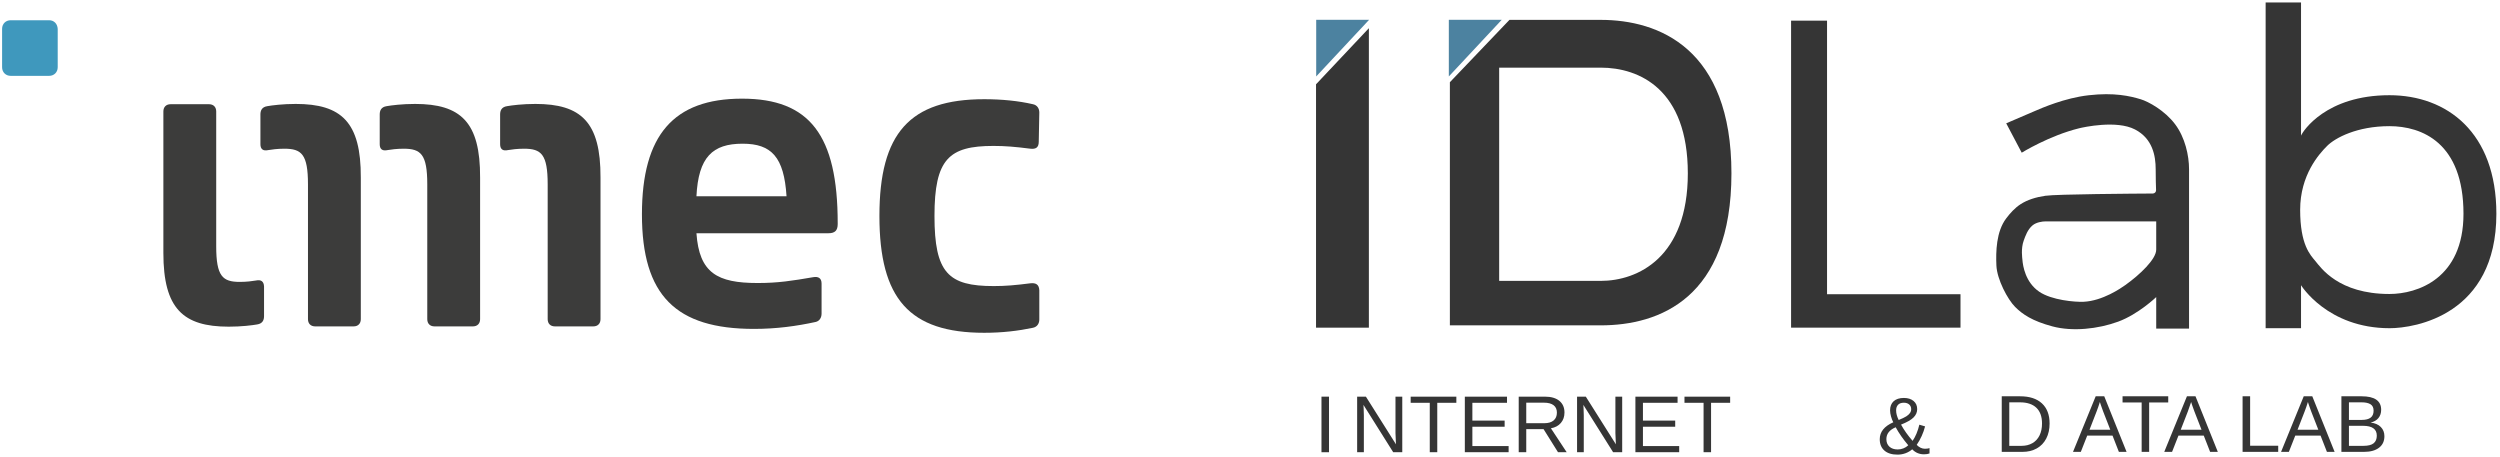
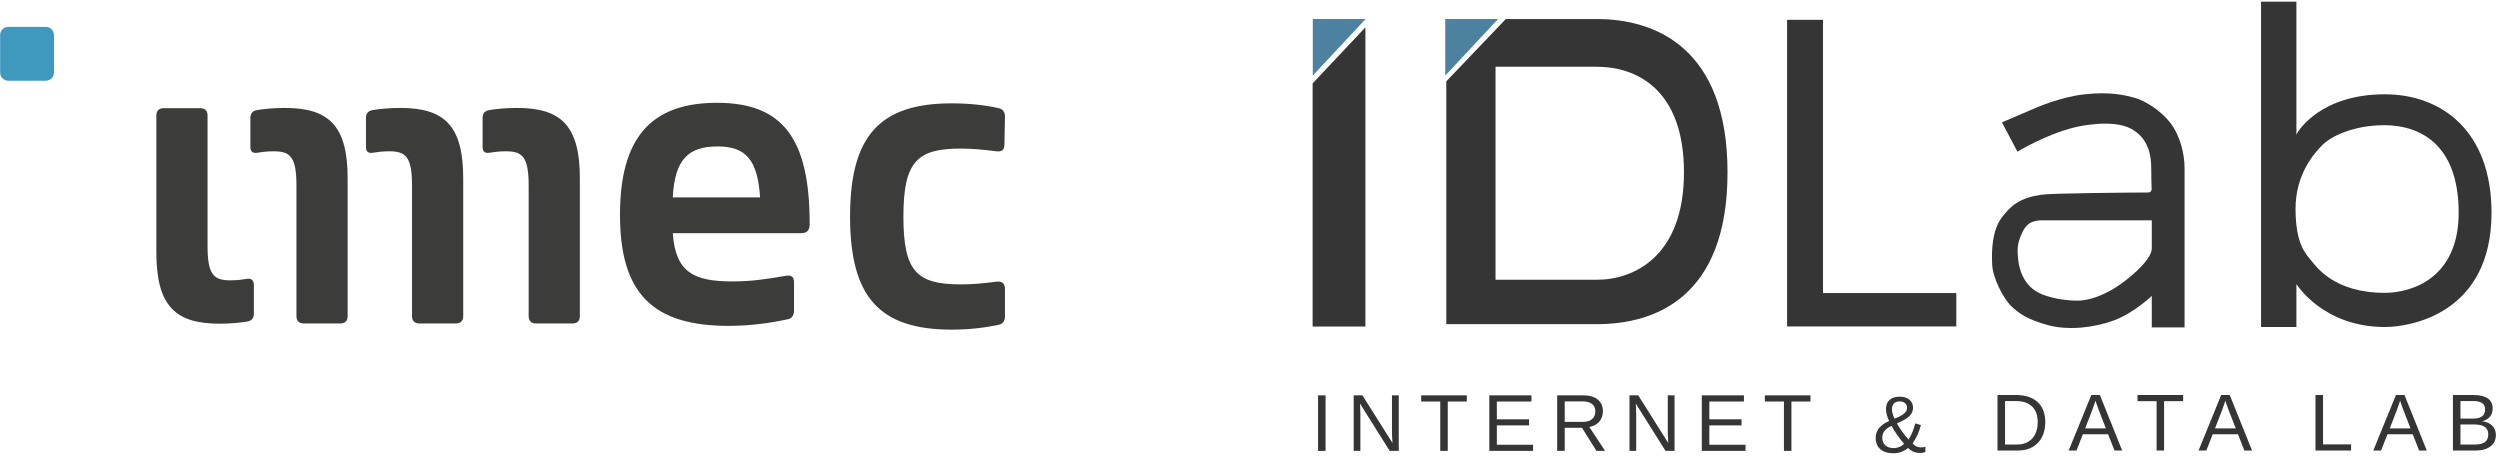
- <svg xmlns="http://www.w3.org/2000/svg" width="100%" height="100%" viewBox="0 0 3746 684" version="1.1" xml:space="preserve" style="fill-rule:evenodd;clip-rule:evenodd;stroke-linejoin:round;stroke-miterlimit:2;">
-   <g>
-     <path d="M73.552,30.32l-57.5,0c-7.5,0 -12.917,5.417 -12.917,12.917l0,57.5c0,7.5 5.417,12.917 12.917,12.917l57.5,-0c7.5,-0 12.917,-5.417 12.917,-12.917l-0,-57.5c-0.417,-7.5 -5.417,-12.917 -12.917,-12.917Z" style="fill:#3f98bd;fill-rule:nonzero;" />
-     <path d="M1111.88,147.82c-102.5,0 -150,54.584 -150,173.334c0,121.666 50.834,171.666 167.917,171.666c33.75,0 63.75,-4.166 92.5,-10.416c5.417,-1.25 8.75,-6.25 8.75,-12.5l-0,-45c-0,-8.334 -5,-10.834 -12.5,-9.584c-31.667,5.417 -52.5,8.75 -83.333,8.75c-60.417,0 -87.5,-15 -91.667,-74.583l197.917,0c9.583,0 13.75,-4.167 13.75,-13.75l-0,-1.25c-0,-132.083 -42.084,-186.667 -143.334,-186.667Zm-68.333,146.25c2.917,-58.75 24.167,-78.75 69.167,-78.75c43.333,0 62.083,20 65.833,78.75l-135,0Z" style="fill:#3c3c3b;fill-rule:nonzero;" />
-     <path d="M383.552,420.32c-5,0.834 -13.75,2.084 -24.167,2.084c-25.833,-0 -35.416,-8.334 -35.416,-53.334l-0,-202.083c-0,-6.667 -4.167,-10.833 -10.834,-10.833l-57.5,-0c-6.666,-0 -10.833,4.166 -10.833,10.833l-0,212.083c-0,83.334 29.583,110.417 97.917,110.417c19.166,0 35.416,-2.083 42.5,-3.333c8.333,-1.25 10.416,-6.667 10.416,-12.5l0,-44.584c-0.416,-7.5 -4.583,-10.416 -12.083,-8.75Z" style="fill:#3c3c3b;fill-rule:nonzero;" />
-     <path d="M802.302,155.737c-19.167,0 -35.417,2.083 -42.5,3.333c-8.333,1.25 -10.417,6.667 -10.417,12.5l0,44.584c0,7.5 4.167,10.416 11.667,8.75c5,-0.834 13.75,-2.084 24.167,-2.084c25.833,0 35.416,8.334 35.416,53.334l0,202.083c0,6.667 4.167,10.833 10.834,10.833l57.5,0c6.666,0 10.833,-4.166 10.833,-10.833l-0,-212.083c0.417,-83.334 -29.167,-110.417 -97.5,-110.417Z" style="fill:#3c3c3b;fill-rule:nonzero;" />
-     <path d="M621.885,155.737c-19.166,0 -35.416,2.083 -42.5,3.333c-8.333,1.25 -10.416,6.667 -10.416,12.5l-0,44.584c-0,7.5 4.166,10.416 11.666,8.75c5,-0.834 13.75,-2.084 24.167,-2.084c25.833,0 35.417,8.334 35.417,53.334l-0,202.083c-0,6.667 4.166,10.833 10.833,10.833l57.5,0c6.667,0 10.833,-4.166 10.833,-10.833l0,-212.083c0.417,-83.334 -29.166,-110.417 -97.5,-110.417Z" style="fill:#3c3c3b;fill-rule:nonzero;" />
-     <path d="M443.135,155.737c-19.166,0 -35.416,2.083 -42.5,3.333c-8.333,1.25 -10.416,6.667 -10.416,12.5l-0,44.584c-0,7.5 4.166,10.416 11.666,8.75c5,-0.834 13.75,-2.084 24.167,-2.084c25.833,0 35.417,8.334 35.417,53.334l-0,202.083c-0,6.667 4.166,10.833 10.833,10.833l57.5,0c6.667,0 10.833,-4.166 10.833,-10.833l0,-212.083c0.417,-83.334 -29.166,-110.417 -97.5,-110.417Z" style="fill:#3c3c3b;fill-rule:nonzero;" />
-     <path d="M1543.97,424.487c-22.917,2.917 -37.5,4.167 -55,4.167c-67.917,-0 -88.75,-19.584 -88.75,-105c-0,-85.417 21.666,-105 88.333,-105c17.5,-0 32.5,1.25 55.417,4.166c7.5,0.834 12.5,-1.25 12.5,-10.416l0.833,-43.75c-0,-6.25 -3.333,-11.25 -9.583,-12.5c-21.667,-5 -46.667,-7.5 -72.917,-7.5c-111.667,-0 -157.083,50.833 -157.083,175c-0,124.166 45,175 157.083,175c27.083,-0 51.25,-2.917 72.917,-7.5c6.25,-1.25 9.583,-6.25 9.583,-12.5l-0,-43.75c-0.417,-9.167 -5.833,-11.25 -13.333,-10.417Z" style="fill:#3c3c3b;fill-rule:nonzero;" />
-   </g>
+ <svg xmlns="http://www.w3.org/2000/svg" width="100%" height="100%" viewBox="0 0 2900 530" version="1.1" xml:space="preserve" style="fill-rule:evenodd;clip-rule:evenodd;stroke-linejoin:round;stroke-miterlimit:2;">
  <g>
    <g id="Logo-ID-Lab">
-       <g>
-         <text x="2989.49px" y="677.084px" style="font-family:'ArialMT', 'Arial', sans-serif;font-size:121.051px;fill:#353535;">D</text>
-         <text x="3105.96px" y="677.084px" style="font-family:'ArialMT', 'Arial', sans-serif;font-size:121.051px;fill:#353535;">A<tspan x="3177.72px 3242.68px 3316.74px 3350.37px " y="677.084px 677.084px 677.084px 677.084px ">TA L</tspan>AB</text>
+       <g transform="matrix(1.76612,0,0,1.76612,1522.35,1.71687)">
+         <text x="445.646px" y="294.933px" style="font-family:'ArialMT', 'Arial', sans-serif;font-size:52.996px;fill:#353535;">D</text>
+         <text x="496.639px" y="294.933px" style="font-family:'ArialMT', 'Arial', sans-serif;font-size:52.996px;fill:#353535;">A</text>
+         <text x="540.775px" y="294.933px" style="font-family:'ArialMT', 'Arial', sans-serif;font-size:52.996px;fill:#353535;">T</text>
+         <text x="581.932px" y="294.933px" style="font-family:'ArialMT', 'Arial', sans-serif;font-size:52.996px;fill:#353535;">A <tspan x="654.516px " y="294.933px ">L</tspan>
+         </text>
+         <text x="696.712px" y="294.933px" style="font-family:'ArialMT', 'Arial', sans-serif;font-size:52.996px;fill:#353535;">A</text>
+         <text x="744.779px" y="294.933px" style="font-family:'ArialMT', 'Arial', sans-serif;font-size:52.996px;fill:#353535;">B</text>
      </g>
-       <g>
-         <text x="2812.36px" y="680.028px" style="font-family:'ArialMT', 'Arial', sans-serif;font-size:121.051px;fill:#353535;">&amp;</text>
+       <text x="2172.46px" y="524.88px" style="font-family:'ArialMT', 'Arial', sans-serif;font-size:93.598px;fill:#353535;">&amp;</text>
+       <g transform="matrix(1.76612,0,0,1.76612,1522.35,1.71687)">
+         <text x="-1.157px" y="295.168px" style="font-family:'ArialMT', 'Arial', sans-serif;font-size:52.996px;fill:#353535;">I</text>
+         <text x="22.787px" y="295.168px" style="font-family:'ArialMT', 'Arial', sans-serif;font-size:52.996px;fill:#353535;">N</text>
+         <text x="70.283px" y="295.168px" style="font-family:'ArialMT', 'Arial', sans-serif;font-size:52.996px;fill:#353535;">T</text>
+         <text x="111.874px" y="295.168px" style="font-family:'ArialMT', 'Arial', sans-serif;font-size:52.996px;fill:#353535;">E</text>
+         <text x="156.444px" y="295.168px" style="font-family:'ArialMT', 'Arial', sans-serif;font-size:52.996px;fill:#353535;">R</text>
+         <text x="203.939px" y="295.168px" style="font-family:'ArialMT', 'Arial', sans-serif;font-size:52.996px;fill:#353535;">N</text>
+         <text x="251.435px" y="295.168px" style="font-family:'ArialMT', 'Arial', sans-serif;font-size:52.996px;fill:#353535;">E</text>
+         <text x="296.005px" y="295.168px" style="font-family:'ArialMT', 'Arial', sans-serif;font-size:52.996px;fill:#353535;">T</text>
      </g>
-       <g>
-         <text x="1968.93px" y="677.621px" style="font-family:'ArialMT', 'Arial', sans-serif;font-size:121.051px;fill:#353535;">I</text>
-         <text x="2023.62px" y="677.621px" style="font-family:'ArialMT', 'Arial', sans-serif;font-size:121.051px;fill:#353535;">NTERNET</text>
-       </g>
-       <path d="M3394.83,3.663l53.029,0l-0,199.593c2.942,-7.09 37.686,-60.593 132.466,-60.593c86.076,-0 160.242,55.671 160.242,177.686c0,151.559 -121.809,171.438 -160.002,171.438c-93.152,0 -132.706,-64.451 -132.706,-64.451l-0,64.451l-53.029,0l-0,-488.124Zm51.727,310.822c-0,-52.348 28.255,-83.698 40.374,-95.815c12.118,-12.12 44.806,-29.632 93.394,-29.632c48.589,-0 110.957,24.741 110.957,131.311c0,97.302 -69.138,120.155 -110.957,120.155c-76.47,-0 -102.866,-39.58 -111.014,-49.388c-7.631,-9.187 -22.754,-24.285 -22.754,-76.631Z" style="fill:#353535;" />
-       <path d="M3006.11,184.775c-0,0 9.205,-3.917 42.281,-18.154c10.93,-4.705 45.227,-19.819 81.229,-23.892c38.568,-4.363 61.978,1.153 78.143,6.041c11.38,3.44 36.014,16.764 51.553,37.565c14.774,19.774 20.759,46.592 20.759,67.353l-0,238.677l-49.203,0l-0,-47.215c-0,-0 -26.809,25.742 -56.996,36.8c-30.19,11.055 -68.404,15.203 -98.55,7.101c-30.146,-8.102 -44.634,-17.931 -55.882,-29.178c-11.247,-11.247 -27.128,-41.272 -28.037,-61.969c-0.907,-20.694 -0.35,-50.874 14.721,-70.708c5.886,-7.75 12.793,-15.605 21.64,-21.297c10.146,-6.528 22.713,-10.468 37.012,-12.551c16.277,-2.449 134.906,-3.232 161.016,-3.376c1.33,-0.009 2.6,-0.558 3.516,-1.522c0.916,-0.961 1.402,-2.256 1.345,-3.583c-0.235,-6.268 -0.58,-17.757 -0.58,-31.179c-0,-20.352 -4.664,-46.035 -30.987,-59.701c-27.722,-14.394 -77.332,-3.339 -83.785,-1.756c-44.565,10.936 -85.968,36.56 -85.968,36.56l-23.227,-44.016Zm59.202,146.937l165.56,0l-0,42.403c-0,14.134 -24.249,37.328 -46.293,53.026c-6.512,4.64 -33.999,23.728 -62.613,25.046c-12.586,0.58 -47.743,-2.366 -66.38,-15.071c-20.794,-14.175 -24.524,-38.73 -25.198,-47.816c-0.174,-2.334 -2.474,-16.539 1.916,-28.719c2.517,-6.982 5.893,-16.735 13.262,-22.889c5.637,-4.71 14.694,-5.98 19.746,-5.98Z" style="fill:#353535;" />
-       <path d="M2683.76,30.938l53.881,0l-0,409.927l199.974,-0l0,50.079l-253.855,0l-0,-460.006Z" style="fill:#353535;" />
-       <path d="M2172.49,123.215l89.276,-93.437l136.694,-0c87.337,-0 195.934,42.885 195.934,229.995c0,187.108 -108.012,227.741 -195.934,227.741l-225.97,-0l-0,-364.299Zm73.871,-21.866l0,319.529l152.099,0c55.893,0 130.574,-35.408 130.574,-161.105c-0,-125.699 -72.387,-158.424 -130.574,-158.424l-152.099,0Z" style="fill:#353535;" />
-       <path d="M1972.19,29.709l0,84.845l79.251,-84.845l-79.251,0Z" style="fill:#4c82a0;" />
-       <path d="M1971.94,491.024l79.189,0l-0,-448.772l-79.189,84.052l-0,364.72Z" style="fill:#353535;" />
-       <g>
-         <path d="M2170.92,29.709l0,84.845l79.251,-84.845l-79.251,0Z" style="fill:#4c82a0;" />
-       </g>
+       <path d="M2622.83,1.909l41.002,0l0,154.327c2.275,-5.482 29.14,-46.851 102.425,-46.851c66.554,-0 123.9,43.045 123.9,137.388c-0,117.186 -94.184,132.558 -123.715,132.558c-72.026,-0 -102.61,-49.835 -102.61,-49.835l0,49.835l-41.002,-0l0,-377.422Zm39.996,240.33c-0,-40.476 21.847,-64.716 31.218,-74.085c9.369,-9.371 34.644,-22.912 72.213,-22.912c37.568,0 85.792,19.131 85.792,101.531c0,75.234 -53.458,92.904 -85.792,92.904c-59.128,0 -79.537,-30.603 -85.837,-38.187c-5.901,-7.103 -17.594,-18.777 -17.594,-59.251Z" style="fill:#353535;" />
+       <path d="M2322.27,141.947c0,-0 7.118,-3.029 32.693,-14.038c8.451,-3.638 34.969,-15.324 62.806,-18.473c29.821,-3.373 47.922,0.892 60.421,4.671c8.799,2.66 27.846,12.962 39.861,29.046c11.423,15.289 16.051,36.025 16.051,52.077l-0,184.547l-38.044,-0l-0,-36.507c-0,-0 -20.729,19.904 -44.07,28.453c-23.343,8.549 -52.89,11.755 -76.199,5.491c-23.31,-6.264 -34.512,-13.864 -43.208,-22.56c-8.697,-8.696 -20.977,-31.912 -21.679,-47.915c-0.702,-16.001 -0.271,-39.336 11.382,-54.672c4.551,-5.992 9.892,-12.066 16.732,-16.467c7.845,-5.047 17.563,-8.094 28.619,-9.705c12.585,-1.893 104.31,-2.499 124.498,-2.61c1.028,-0.007 2.01,-0.431 2.718,-1.176c0.709,-0.744 1.085,-1.745 1.041,-2.771c-0.182,-4.846 -0.449,-13.73 -0.449,-24.108c0,-15.736 -3.606,-35.594 -23.959,-46.161c-21.435,-11.13 -59.794,-2.582 -64.783,-1.358c-34.459,8.456 -66.471,28.269 -66.471,28.269l-17.96,-34.033Zm45.776,113.612l128.012,0l-0,32.786c-0,10.929 -18.749,28.862 -35.794,41.001c-5.035,3.587 -26.289,18.346 -48.413,19.365c-9.731,0.449 -36.915,-1.83 -51.325,-11.653c-16.079,-10.96 -18.963,-29.946 -19.484,-36.972c-0.134,-1.805 -1.913,-12.788 1.482,-22.205c1.946,-5.399 4.556,-12.94 10.254,-17.698c4.359,-3.642 11.361,-4.624 15.268,-4.624Z" style="fill:#353535;" />
+       <path d="M2073.03,22.999l41.661,-0l-0,316.957l154.621,0l0,38.723l-196.282,0l-0,-355.68Z" style="fill:#353535;" />
+       <path d="M1677.71,94.348l69.028,-72.247l105.693,0c67.53,0 151.498,33.159 151.498,177.834c-0,144.673 -83.516,176.091 -151.498,176.091l-174.721,-0l-0,-281.678Zm57.117,-16.907l0,247.062l117.604,-0c43.217,-0 100.96,-27.378 100.96,-124.568c0,-97.191 -55.97,-122.494 -100.96,-122.494l-117.604,-0Z" style="fill:#353535;" />
+       <path d="M1522.83,22.048l-0,65.603l61.276,-65.603l-61.276,0Z" style="fill:#4c82a0;" />
+       <path d="M1522.64,378.741l61.23,0l-0,-346.995l-61.23,64.99l-0,282.005Z" style="fill:#353535;" />
+       <path d="M1676.5,22.048l0,65.603l61.277,-65.603l-61.277,0Z" style="fill:#4c82a0;" />
+     </g>
+     <clipPath id="_clip1">
+       <rect x="0.132" y="31.131" width="1165.62" height="351.25" />
+     </clipPath>
+     <g clip-path="url(#_clip1)">
+       <path d="M52.949,31.131l-43.133,-0c-5.613,-0 -9.684,4.071 -9.684,9.683l0,43.134c0,5.612 4.071,9.683 9.684,9.683l43.133,-0c5.612,-0 9.683,-4.071 9.683,-9.683l0,-43.134c-0.308,-5.612 -4.071,-9.683 -9.683,-9.683Z" style="fill:#3f98bd;fill-rule:nonzero;" />
+       <path d="M831.691,119.248c-76.871,-0 -112.5,40.954 -112.5,130.016c-0,91.242 38.137,128.742 125.945,128.742c25.309,-0 47.8,-3.125 69.367,-7.813c4.071,-0.945 6.558,-4.687 6.558,-9.375l0,-33.758c0,-6.25 -3.741,-8.121 -9.375,-7.175c-23.745,4.05 -39.37,6.558 -62.5,6.558c-45.312,0 -65.625,-11.245 -68.75,-55.941l148.438,-0c7.196,-0 10.321,-3.125 10.321,-10.3l-0,-0.946c-0,-99.054 -31.559,-140.008 -107.504,-140.008Zm-51.255,109.704c2.2,-44.079 18.134,-59.067 51.892,-59.067c32.483,0 46.546,14.988 49.363,59.067l-101.255,-0Z" style="fill:#3c3c3b;fill-rule:nonzero;" />
+       <path d="M285.453,323.627c-3.762,0.637 -10.321,1.562 -18.133,1.562c-19.367,0 -26.563,-6.25 -26.563,-39.987l0,-151.563c0,-5.016 -3.125,-8.141 -8.121,-8.141l-43.133,-0c-4.996,-0 -8.121,3.125 -8.121,8.141l0,159.046c0,62.5 22.184,82.813 73.438,82.813c14.371,-0 26.562,-1.563 31.866,-2.488c6.25,-0.946 7.813,-4.996 7.813,-9.375l-0,-33.45c-0.308,-5.612 -3.433,-7.812 -9.046,-6.558Z" style="fill:#3c3c3b;fill-rule:nonzero;" />
+       <path d="M599.516,125.189c-14.392,0 -26.563,1.563 -31.888,2.509c-6.25,0.925 -7.812,4.995 -7.812,9.375l-0,33.429c-0,5.633 3.125,7.812 8.758,6.558c3.742,-0.617 10.3,-1.562 18.112,-1.562c19.388,-0 26.563,6.25 26.563,40.008l-0,151.562c-0,4.996 3.125,8.121 8.142,8.121l43.112,0c4.996,0 8.121,-3.125 8.121,-8.121l-0,-159.066c0.329,-62.5 -21.875,-82.813 -73.108,-82.813Z" style="fill:#3c3c3b;fill-rule:nonzero;" />
+       <path d="M464.195,125.189c-14.371,0 -26.563,1.563 -31.867,2.509c-6.25,0.925 -7.812,4.995 -7.812,9.375l-0,33.429c-0,5.633 3.125,7.812 8.737,6.558c3.763,-0.617 10.321,-1.562 18.133,-1.562c19.367,-0 26.563,6.25 26.563,40.008l-0,151.562c-0,4.996 3.125,8.121 8.121,8.121l43.133,0c4.996,0 8.121,-3.125 8.121,-8.121l-0,-159.066c0.308,-62.5 -21.875,-82.813 -73.129,-82.813Z" style="fill:#3c3c3b;fill-rule:nonzero;" />
+       <path d="M330.128,125.189c-14.371,0 -26.562,1.563 -31.867,2.509c-6.25,0.925 -7.812,4.995 -7.812,9.375l-0,33.429c-0,5.633 3.125,7.812 8.737,6.558c3.763,-0.617 10.321,-1.562 18.134,-1.562c19.366,-0 26.562,6.25 26.562,40.008l0,151.562c0,4.996 3.125,8.121 8.121,8.121l43.133,0c4.996,0 8.121,-3.125 8.121,-8.121l0,-159.066c0.309,-62.5 -21.875,-82.813 -73.129,-82.813Z" style="fill:#3c3c3b;fill-rule:nonzero;" />
+       <path d="M1155.77,326.752c-17.188,2.2 -28.125,3.125 -41.263,3.125c-50.925,-0 -66.55,-14.679 -66.55,-78.742c0,-64.062 16.242,-78.762 66.242,-78.762c13.116,-0 24.383,0.945 41.571,3.125c5.612,0.637 9.375,-0.925 9.375,-7.813l0.616,-32.812c0,-4.688 -2.508,-8.43 -7.196,-9.375c-16.241,-3.742 -34.991,-5.613 -54.687,-5.613c-83.738,0 -117.804,38.117 -117.804,131.25c-0,93.113 33.758,131.25 117.804,131.25c20.312,0 38.446,-2.2 54.687,-5.633c4.688,-0.925 7.196,-4.688 7.196,-9.375l0,-32.813c-0.308,-6.866 -4.379,-8.429 -9.991,-7.812Z" style="fill:#3c3c3b;fill-rule:nonzero;" />
    </g>
  </g>
</svg>
